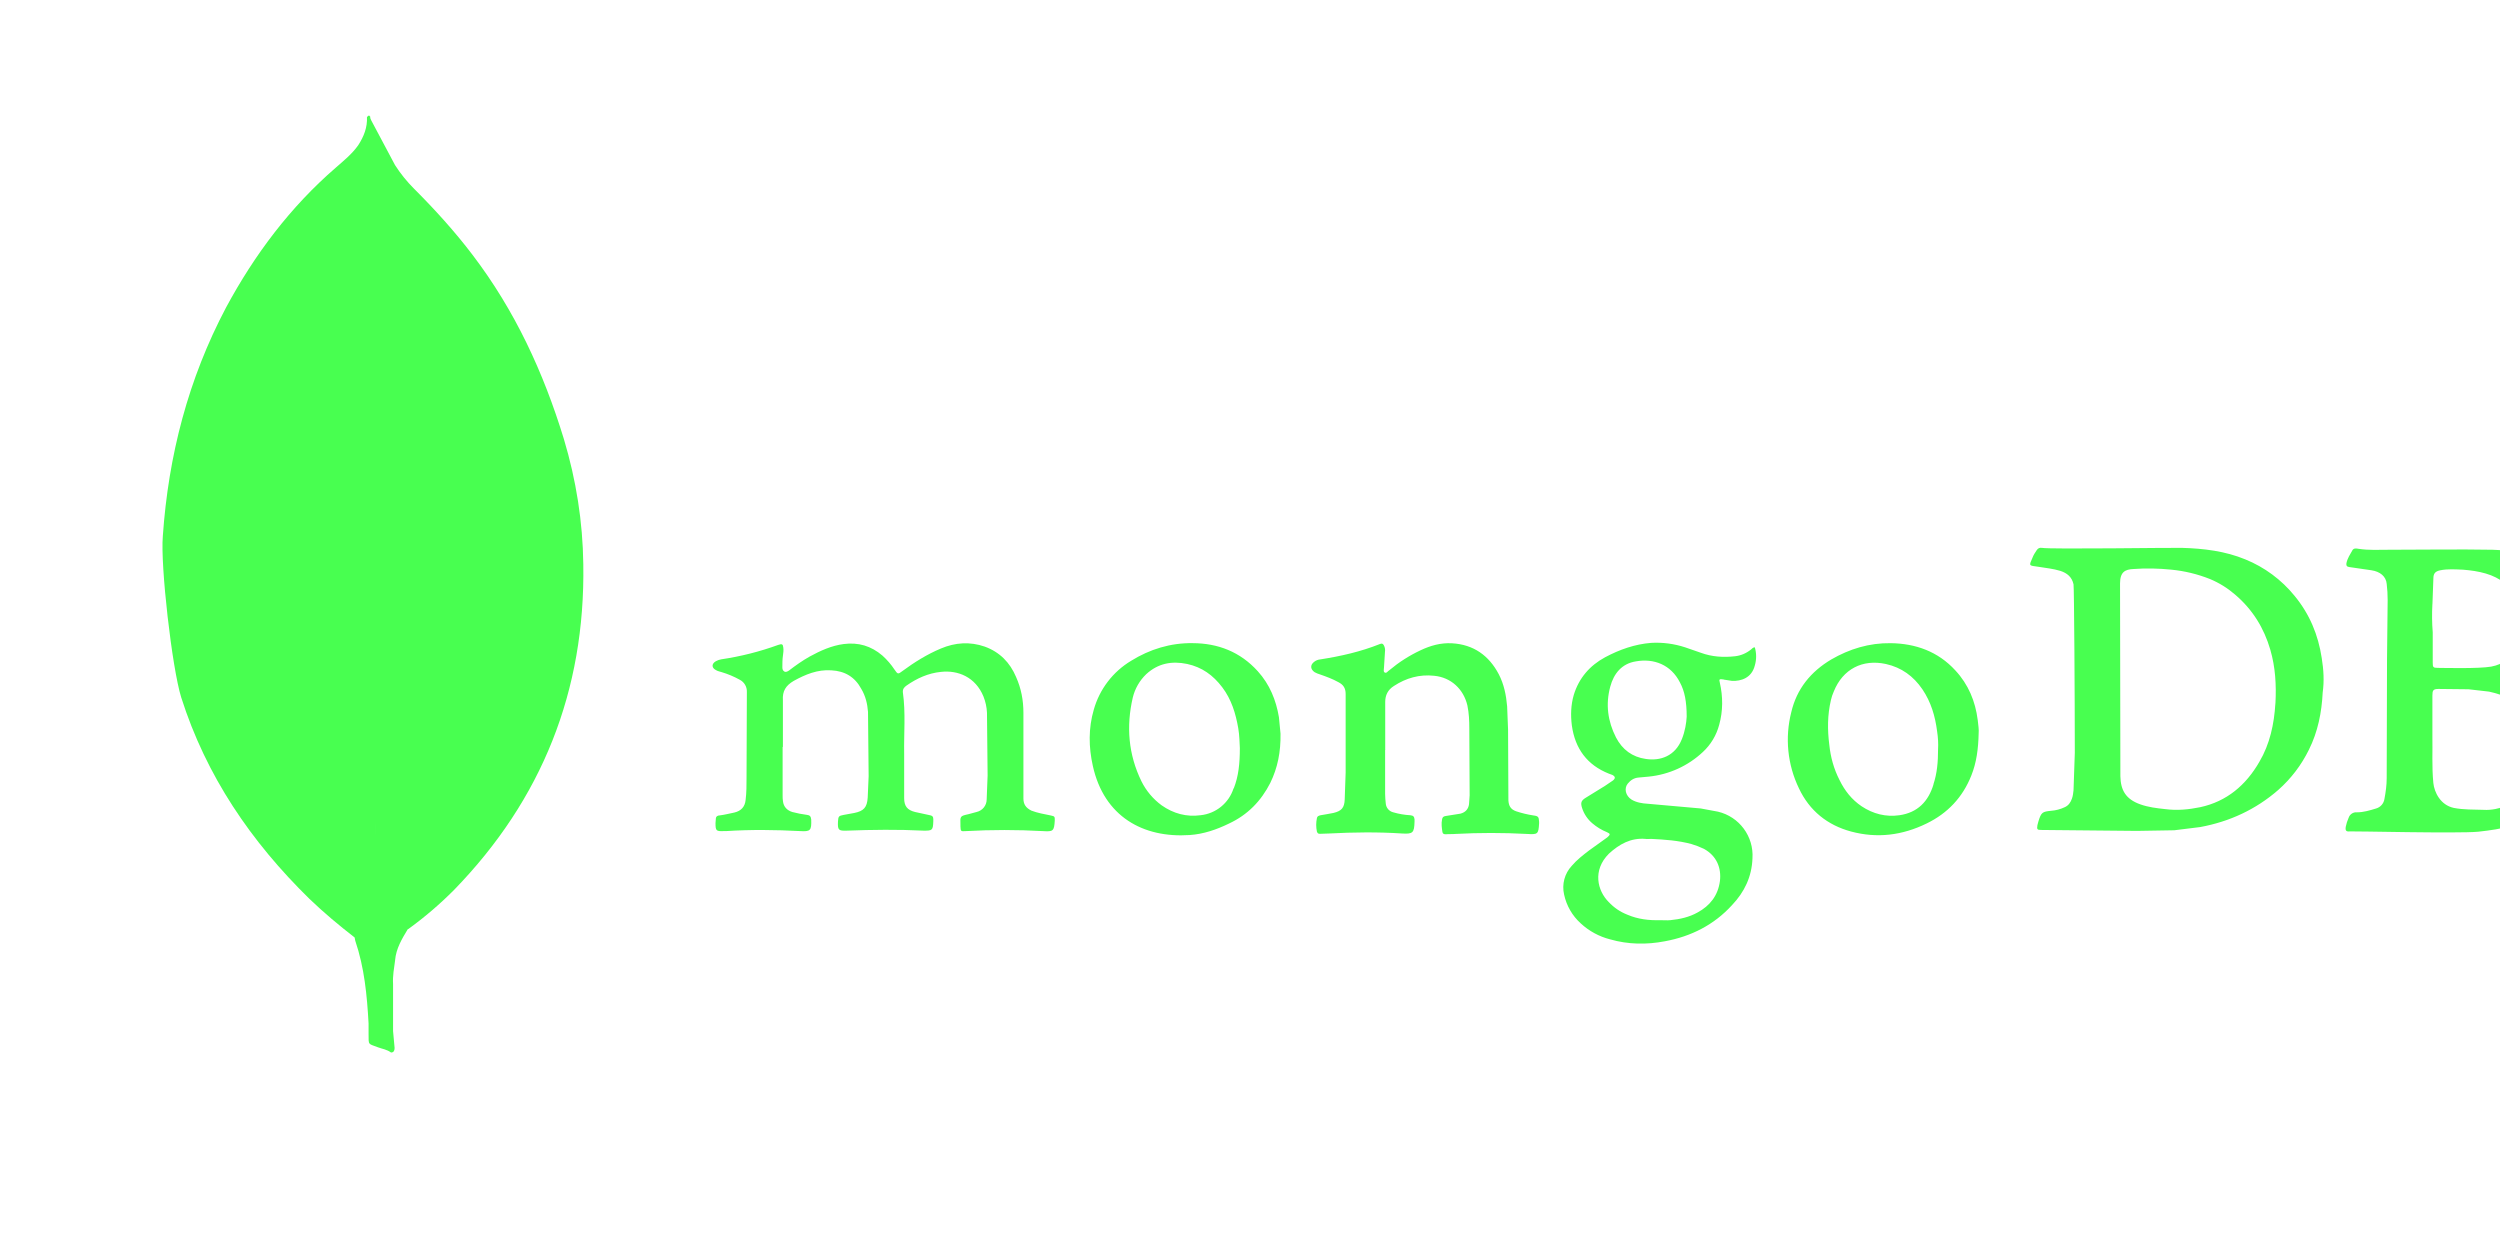
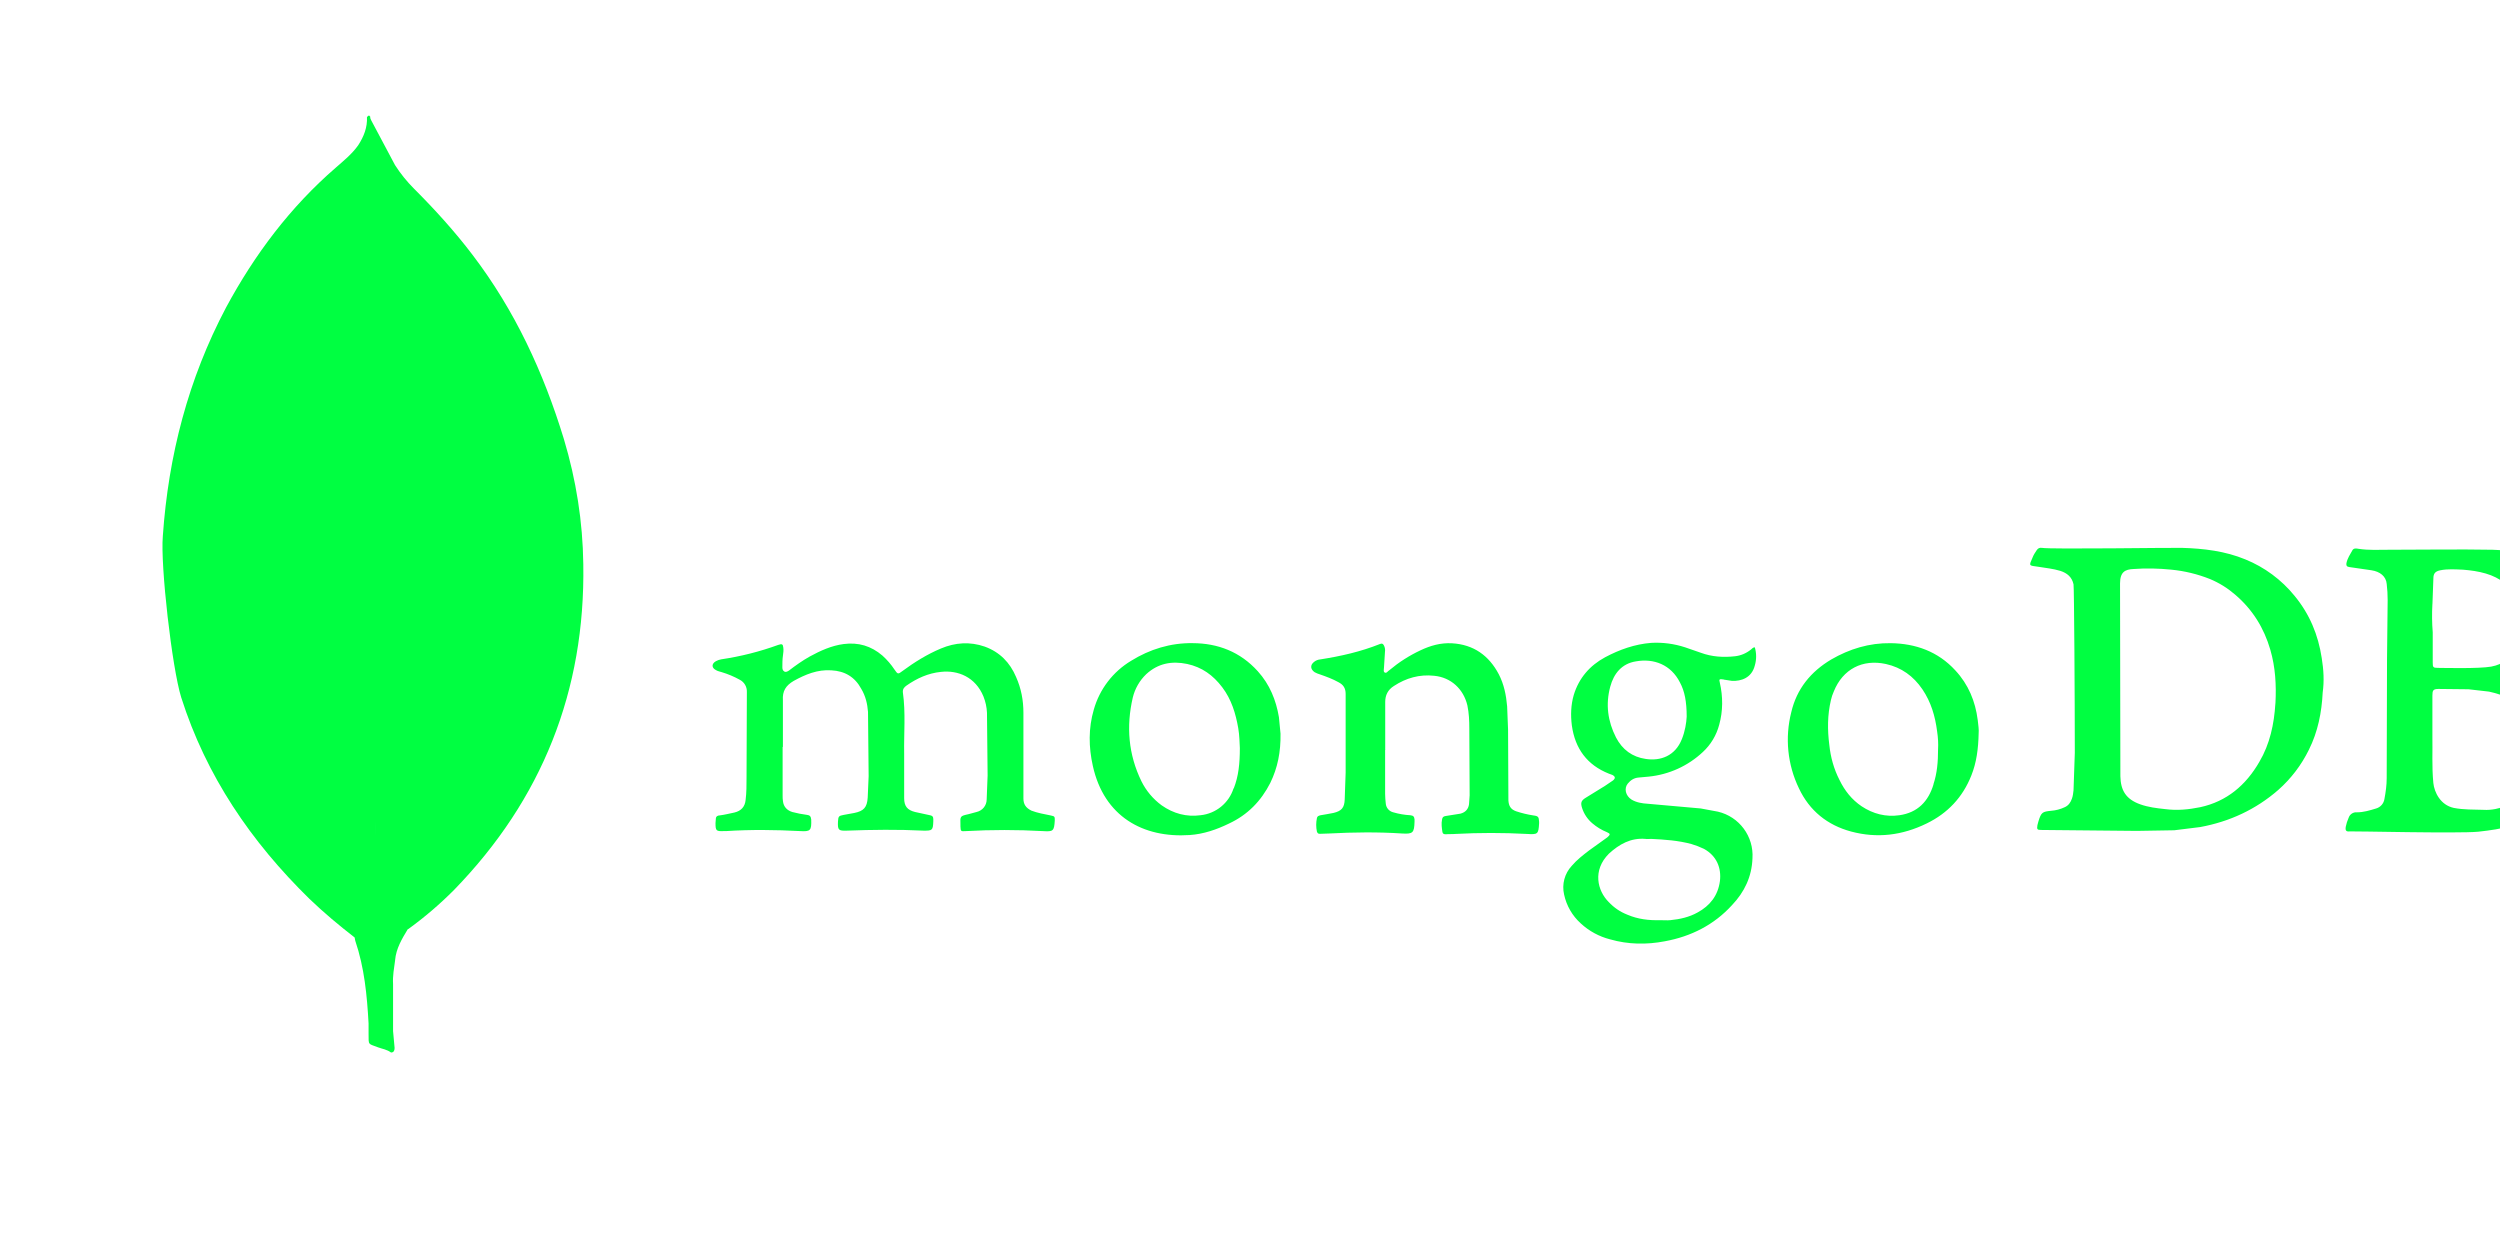
<svg xmlns="http://www.w3.org/2000/svg" width="120" height="60" style="transform:scale(1.1);">
-   <path d="M16.147 5.154l1.09 2.05a6.15 6.15 0 0 0 .824 1.024c.913.913 1.782 1.87 2.56 2.895 1.848 2.427 3.095 5.122 3.986 8.04.534 1.782.824 3.608.846 5.456.09 5.523-1.804 10.266-5.634 14.208a16.3 16.3 0 0 1-2.004 1.715c-.38 0-.557-.3-.713-.557-.3-.5-.468-1.047-.557-1.603-.134-.668-.223-1.336-.178-2.027v-.312c-.022-.067-.356-30.732-.223-30.888z" fill="#48ff50" />
-   <path d="M16.147 5.088c-.045-.09-.09-.022-.134.022.022.445-.134.846-.38 1.225-.267.38-.624.668-.98.98-1.982 1.715-3.54 3.786-4.788 6.102-1.648 3.118-2.516 6.458-2.76 9.977-.11 1.27.4 5.746.802 7.037 1.09 3.43 3.05 6.302 5.6 8.796.624.6 1.292 1.158 1.982 1.692.2 0 .223-.178.267-.312a6.11 6.11 0 0 0 .2-.869c.2-1.113.312-2.227.445-3.34l-.245-31.31z" fill="#48ff50" />
-   <path d="M17.24 41.9c.045-.512.3-.935.557-1.358-.267-.11-.468-.334-.624-.58-.134-.223-.245-.5-.334-.735-.312-.935-.38-1.915-.468-2.873v-.58c-.11.09-.134.846-.134.958-.067 1.024-.2 2.027-.4 3.006-.067.4-.11.802-.356 1.158 0 .045 0 .09.022.156.4 1.18.512 2.383.58 3.608v.445c0 .534-.022.423.423.6.178.067.38.09.557.223.134 0 .156-.11.156-.2l-.067-.735v-2.05c-.022-.356.045-.713.09-1.047z" fill="#48ff50" />
+   <path d="M16.147 5.154l1.09 2.05a6.15 6.15 0 0 0 .824 1.024c.913.913 1.782 1.87 2.56 2.895 1.848 2.427 3.095 5.122 3.986 8.04.534 1.782.824 3.608.846 5.456.09 5.523-1.804 10.266-5.634 14.208a16.3 16.3 0 0 1-2.004 1.715c-.38 0-.557-.3-.713-.557-.3-.5-.468-1.047-.557-1.603-.134-.668-.223-1.336-.178-2.027v-.312c-.022-.067-.356-30.732-.223-30.888z" fill="#00ff41" />
+   <path d="M16.147 5.088c-.045-.09-.09-.022-.134.022.022.445-.134.846-.38 1.225-.267.38-.624.668-.98.98-1.982 1.715-3.54 3.786-4.788 6.102-1.648 3.118-2.516 6.458-2.76 9.977-.11 1.27.4 5.746.802 7.037 1.09 3.43 3.05 6.302 5.6 8.796.624.6 1.292 1.158 1.982 1.692.2 0 .223-.178.267-.312a6.11 6.11 0 0 0 .2-.869c.2-1.113.312-2.227.445-3.34l-.245-31.31z" fill="#00ff41" />
+   <path d="M17.24 41.9c.045-.512.3-.935.557-1.358-.267-.11-.468-.334-.624-.58-.134-.223-.245-.5-.334-.735-.312-.935-.38-1.915-.468-2.873v-.58c-.11.09-.134.846-.134.958-.067 1.024-.2 2.027-.4 3.006-.067.4-.11.802-.356 1.158 0 .045 0 .09.022.156.4 1.18.512 2.383.58 3.608v.445c0 .534-.022.423.423.6.178.067.38.09.557.223.134 0 .156-.11.156-.2l-.067-.735v-2.05c-.022-.356.045-.713.09-1.047z" fill="#00ff41" />
  <g transform="matrix(1.021124 0 0 1.021124 -4.376266 -1.845946)">
-     <path d="M37.73 33.72v2.077a1.45 1.45 0 0 0 .014.246c.027.246.178.396.4.465a4.97 4.97 0 0 0 .63.123c.123.014.164.068.178.2.014.465-.027.52-.478.492-1.052-.055-2.105-.068-3.157 0h-.1c-.328.014-.355-.014-.355-.342 0-.055.014-.123.014-.178 0-.1.068-.15.164-.15.22-.027.424-.082.63-.123.287-.068.45-.246.478-.533.04-.314.04-.642.04-.957l.014-3.662a.56.56 0 0 0-.3-.52 3.89 3.89 0 0 0-.78-.328c-.082-.027-.164-.04-.232-.082-.2-.096-.205-.273-.014-.383.068-.04.15-.068.232-.082a12.42 12.42 0 0 0 2.432-.615c.164-.055.205-.04.22.123.014.1 0 .22-.014.314-.027.178-.027.355-.027.52 0 .068.014.137.082.178s.137 0 .2-.04c.287-.22.574-.424.888-.6.45-.246.93-.465 1.45-.533.63-.082 1.175.082 1.654.492a3.1 3.1 0 0 1 .519.601c.137.2.15.205.328.068.52-.383 1.066-.724 1.654-.97.615-.26 1.244-.3 1.872-.082.642.232 1.08.683 1.34 1.298.22.492.314 1 .314 1.53v3.662c0 .246.1.4.342.52.26.1.547.15.82.205.178.04.178.04.178.22-.027.45-.068.478-.506.45a29.42 29.42 0 0 0-3.293 0c-.22.014-.22.014-.232-.205v-.068c-.014-.37-.014-.37.342-.45l.355-.096a.55.55 0 0 0 .424-.533l.04-1.025-.027-2.678a2.13 2.13 0 0 0-.15-.697c-.342-.834-1.093-1.134-1.818-1.052-.547.055-1.025.273-1.476.588-.096.068-.164.15-.15.287.123.875.04 1.75.055 2.624v1.9c0 .342.137.506.465.588l.63.137c.096.014.15.055.15.164v.1c-.014.383-.04.4-.424.396-1.093-.055-2.187-.04-3.266 0-.37.014-.4-.027-.383-.4.014-.22.04-.232.246-.273l.45-.082c.4-.082.547-.232.574-.656l.04-.916-.027-2.747c-.027-.342-.1-.67-.287-.984-.273-.506-.7-.765-1.285-.793-.588-.04-1.107.178-1.6.45-.342.2-.492.437-.465.834v1.995zm25.747.083v1.927a4.13 4.13 0 0 0 .027.41.42.42 0 0 0 .328.383 3.19 3.19 0 0 0 .724.123c.137.014.164.068.178.178v.096c-.014.478-.068.533-.533.506-1.04-.068-2.077-.055-3.116 0l-.4.014c-.082 0-.1-.04-.123-.096a1.39 1.39 0 0 1 0-.574c.014-.082.068-.1.15-.123.2-.027.37-.068.56-.1.342-.082.465-.22.478-.574l.04-1.148v-3.362c0-.246-.096-.396-.314-.506-.246-.137-.506-.232-.78-.328-.082-.027-.164-.055-.232-.096-.178-.123-.2-.3-.027-.437a.49.49 0 0 1 .273-.11c.875-.137 1.722-.328 2.542-.656.096-.04.137-.014.178.068s.055.178.04.273l-.04.642c0 .082-.04.2.027.232.082.055.137-.068.205-.1a6.09 6.09 0 0 1 1.326-.847c.424-.2.86-.328 1.353-.3.916.055 1.572.52 1.995 1.326.22.424.314.888.355 1.367l.04 1 .014 3.02c.014.232.096.383.328.465a4.47 4.47 0 0 0 .738.178c.22.027.232.068.246.273v.068c-.027.465-.055.478-.52.45a28.59 28.59 0 0 0-3.061 0c-.137.014-.273 0-.4.014-.082 0-.137-.014-.15-.096-.027-.178-.055-.355-.014-.547.014-.082.055-.123.15-.137l.63-.1c.22-.055.342-.2.37-.4l.027-.383-.014-2.856c0-.328-.014-.656-.082-.984-.164-.7-.697-1.2-1.42-1.27-.63-.068-1.2.096-1.722.437-.26.164-.37.396-.37.683v2.064c0-.04 0-.04.014-.04z" fill="#48ff50" />
-     <path d="M103.503 29.935c-.15-.998-.52-1.886-1.162-2.665a5.27 5.27 0 0 0-2.105-1.558c-.86-.355-1.777-.465-2.706-.492-.383-.014-5.603.068-5.986 0-.096-.014-.164.014-.22.096-.068.1-.137.205-.178.314-.164.37-.164.342.232.396.328.055.642.082.957.178.287.096.492.26.56.574.027.15.055 4.96.055 7.202l-.055 1.6c-.014.123-.027.246-.068.355-.055.164-.15.3-.314.37a1.62 1.62 0 0 1-.574.15c-.37.04-.424.055-.547.465l-.04.15c-.027.178-.014.205.164.205l4.086.04 1.6-.027 1.107-.137c1.257-.232 2.378-.752 3.334-1.585a5.55 5.55 0 0 0 1.312-1.722c.383-.765.547-1.6.588-2.446.068-.478.04-.97-.04-1.462zm-1.982 1.94c-.055.875-.232 1.722-.683 2.487-.574.998-1.394 1.695-2.528 1.94-.492.1-.984.15-1.5.082-.37-.04-.724-.082-1.066-.205-.615-.22-.834-.6-.847-1.2l-.014-8.24c0-.492.22-.6.574-.615.533-.04 1.08-.027 1.613.027a6.06 6.06 0 0 1 1.654.4 3.98 3.98 0 0 1 1.08.67c.738.63 1.23 1.42 1.5 2.35.22.752.26 1.517.22 2.282zm13.34 1.34c0-.082 0-.15-.014-.232-.123-.752-.52-1.326-1.134-1.763-.396-.287-.847-.478-1.312-.615-.082-.027-.15-.055-.232-.068.014-.068.055-.082.096-.096.273-.137.533-.287.765-.492.424-.355.7-.793.847-1.326.082-.287.082-.574.055-.875a2.35 2.35 0 0 0-.998-1.777c-.63-.465-1.367-.656-2.132-.67-1.476-.027-2.965 0-4.44 0-.424 0-.847.027-1.285-.04-.082-.014-.2-.04-.26.055-.1.178-.22.355-.26.56-.014.096.014.15.123.164l.943.137c.37.055.63.26.656.588a5.78 5.78 0 0 1 .04.683l-.027 2.555-.014 5.056c0 .3-.04.588-.096.888a.5.5 0 0 1-.355.41c-.273.082-.533.164-.82.164a.34.34 0 0 0-.355.232c-.055.123-.1.26-.123.383-.027.164.014.22.178.2.123-.014 4.633.096 5.48.014.506-.055 1-.123 1.503-.273.86-.273 1.654-.67 2.282-1.34.52-.547.82-1.203.847-1.968.04-.178.04-.355.04-.547zm-6.628-5.6l.04-1.093c0-.205.082-.3.287-.342.328-.068.656-.04.984-.027.328.027.642.068.97.164.6.178 1.066.52 1.34 1.093a1.96 1.96 0 0 1 .191.834c.014.383-.014.752-.164 1.12-.232.506-.6.834-1.134.93s-2.05.055-2.282.055c-.205 0-.22-.027-.22-.232V28.83a8.79 8.79 0 0 1-.014-1.203zm4.44 7.352c-.232.615-.656 1.04-1.257 1.27-.328.123-.656.2-1 .178-.424-.014-.847 0-1.27-.082-.574-.123-.834-.67-.875-1.066-.068-.697-.027-1.408-.04-1.927v-1.804c0-.22.027-.287.26-.287l1.285.014.875.1c.615.137 1.175.37 1.613.847.355.383.547.847.588 1.353.04.478.014.943-.164 1.394z" fill="#48ff50" />
-     <path d="M77.95 30.85l.355.055c.383.014.834-.123.97-.656a1.38 1.38 0 0 0 0-.78c-.082 0-.123.068-.164.096-.205.164-.437.26-.683.287-.492.055-.984.027-1.462-.15l-.67-.232a3.95 3.95 0 0 0-1.45-.19c-.697.055-1.353.287-1.968.615-.656.355-1.12.888-1.34 1.613-.123.424-.137.86-.082 1.298.137.998.656 1.695 1.585 2.064.055.014.096.04.15.055.123.068.137.137.027.232l-.342.232-.82.506c-.205.123-.232.22-.164.437a1.43 1.43 0 0 0 .437.656 2.28 2.28 0 0 0 .629.383c.15.068.15.1.014.22l-.78.56c-.26.2-.52.4-.738.656a1.35 1.35 0 0 0-.328 1.23 2.31 2.31 0 0 0 .71 1.23 2.9 2.9 0 0 0 1.257.683c.765.22 1.558.232 2.337.082 1.12-.205 2.1-.7 2.87-1.544.533-.56.847-1.216.875-2a1.92 1.92 0 0 0-1.476-1.995l-.738-.137-2.255-.2c-.246-.014-.492-.055-.697-.178-.26-.164-.328-.478-.164-.683.123-.15.273-.246.465-.26l.437-.04a3.96 3.96 0 0 0 2.309-1.052 2.42 2.42 0 0 0 .697-1.162c.164-.588.164-1.2.027-1.8-.04-.15-.027-.164.164-.137zm-3.35 6.807c.082.014.164 0 .246 0 .574.027 1.162.068 1.722.22a3.58 3.58 0 0 1 .533.205c.547.3.752.82.683 1.38-.082.615-.424 1.052-.957 1.34-.355.2-.752.287-1.162.328-.15.014-.287 0-.437 0-.478.014-.943-.04-1.394-.232-.314-.123-.574-.3-.806-.547-.478-.478-.7-1.353.014-2.064.437-.4.93-.683 1.558-.63zm1.558-4.264c-.287.724-.916.943-1.544.847-.574-.082-.998-.396-1.27-.916-.355-.697-.45-1.42-.246-2.173.15-.56.492-.984 1.093-1.08.765-.137 1.5.137 1.886.902.2.37.287.82.287 1.462-.014.26-.068.615-.205.957zm-17.218-.93c-.123-.738-.396-1.408-.902-1.968-.752-.834-1.708-1.2-2.788-1.203-.943-.014-1.83.26-2.624.752a3.56 3.56 0 0 0-1.599 2.091c-.232.793-.22 1.6-.04 2.405.478 2.16 2.146 3.088 4.14 2.952.588-.04 1.148-.232 1.68-.492.793-.37 1.367-.957 1.763-1.736.314-.642.45-1.326.437-2.105l-.068-.697zM57 35.497a1.66 1.66 0 0 1-1.408 1.148c-.6.082-1.162-.068-1.667-.424a2.84 2.84 0 0 1-.861-1.025c-.56-1.148-.656-2.35-.37-3.58a2.05 2.05 0 0 1 .574-.998c.506-.465 1.093-.574 1.75-.437.63.137 1.107.478 1.5.998s.574 1.12.683 1.75c.055.314.055.642.068.847 0 .656-.055 1.2-.26 1.722zm31.8-2.924c-.1-.793-.396-1.517-.957-2.118-.738-.806-1.695-1.148-2.76-1.162-.916-.014-1.763.246-2.542.697-.875.52-1.476 1.257-1.708 2.255a4.77 4.77 0 0 0 .328 3.252c.45.957 1.216 1.572 2.228 1.845 1.12.3 2.187.164 3.225-.342.902-.437 1.544-1.12 1.913-2.05.22-.547.3-1.134.314-1.818.014-.123-.014-.342-.04-.56zm-1.886 2.747c-.22.738-.683 1.216-1.462 1.326-.574.082-1.12-.055-1.613-.383-.424-.287-.724-.67-.943-1.12-.246-.478-.383-.984-.437-1.503-.082-.642-.082-1.27.068-1.913a1.95 1.95 0 0 1 .123-.369c.383-.957 1.23-1.394 2.228-1.175.67.15 1.175.52 1.558 1.08.37.547.547 1.148.63 1.8.04.26.055.533.04.765 0 .533-.04 1.025-.2 1.503z" fill="#48ff50" />
+     <path d="M37.73 33.72v2.077a1.45 1.45 0 0 0 .014.246c.027.246.178.396.4.465a4.97 4.97 0 0 0 .63.123c.123.014.164.068.178.2.014.465-.027.52-.478.492-1.052-.055-2.105-.068-3.157 0h-.1c-.328.014-.355-.014-.355-.342 0-.055.014-.123.014-.178 0-.1.068-.15.164-.15.22-.027.424-.082.63-.123.287-.068.45-.246.478-.533.04-.314.04-.642.04-.957l.014-3.662a.56.56 0 0 0-.3-.52 3.89 3.89 0 0 0-.78-.328c-.082-.027-.164-.04-.232-.082-.2-.096-.205-.273-.014-.383.068-.04.15-.068.232-.082a12.42 12.42 0 0 0 2.432-.615c.164-.055.205-.04.22.123.014.1 0 .22-.014.314-.027.178-.027.355-.027.52 0 .068.014.137.082.178s.137 0 .2-.04c.287-.22.574-.424.888-.6.45-.246.93-.465 1.45-.533.63-.082 1.175.082 1.654.492a3.1 3.1 0 0 1 .519.601c.137.2.15.205.328.068.52-.383 1.066-.724 1.654-.97.615-.26 1.244-.3 1.872-.082.642.232 1.08.683 1.34 1.298.22.492.314 1 .314 1.53v3.662c0 .246.1.4.342.52.26.1.547.15.82.205.178.04.178.04.178.22-.027.45-.068.478-.506.45a29.42 29.42 0 0 0-3.293 0c-.22.014-.22.014-.232-.205v-.068c-.014-.37-.014-.37.342-.45l.355-.096a.55.55 0 0 0 .424-.533l.04-1.025-.027-2.678a2.13 2.13 0 0 0-.15-.697c-.342-.834-1.093-1.134-1.818-1.052-.547.055-1.025.273-1.476.588-.096.068-.164.15-.15.287.123.875.04 1.75.055 2.624v1.9c0 .342.137.506.465.588l.63.137c.096.014.15.055.15.164v.1c-.014.383-.04.4-.424.396-1.093-.055-2.187-.04-3.266 0-.37.014-.4-.027-.383-.4.014-.22.04-.232.246-.273l.45-.082c.4-.082.547-.232.574-.656l.04-.916-.027-2.747c-.027-.342-.1-.67-.287-.984-.273-.506-.7-.765-1.285-.793-.588-.04-1.107.178-1.6.45-.342.2-.492.437-.465.834v1.995zm25.747.083v1.927a4.13 4.13 0 0 0 .027.41.42.42 0 0 0 .328.383 3.19 3.19 0 0 0 .724.123c.137.014.164.068.178.178v.096c-.014.478-.068.533-.533.506-1.04-.068-2.077-.055-3.116 0l-.4.014c-.082 0-.1-.04-.123-.096a1.39 1.39 0 0 1 0-.574c.014-.082.068-.1.15-.123.2-.027.37-.068.56-.1.342-.082.465-.22.478-.574l.04-1.148v-3.362c0-.246-.096-.396-.314-.506-.246-.137-.506-.232-.78-.328-.082-.027-.164-.055-.232-.096-.178-.123-.2-.3-.027-.437a.49.49 0 0 1 .273-.11c.875-.137 1.722-.328 2.542-.656.096-.04.137-.014.178.068s.055.178.04.273l-.04.642c0 .082-.04.2.027.232.082.055.137-.068.205-.1a6.09 6.09 0 0 1 1.326-.847c.424-.2.86-.328 1.353-.3.916.055 1.572.52 1.995 1.326.22.424.314.888.355 1.367l.04 1 .014 3.02c.014.232.096.383.328.465a4.47 4.47 0 0 0 .738.178c.22.027.232.068.246.273v.068c-.027.465-.055.478-.52.45a28.59 28.59 0 0 0-3.061 0c-.137.014-.273 0-.4.014-.082 0-.137-.014-.15-.096-.027-.178-.055-.355-.014-.547.014-.082.055-.123.15-.137l.63-.1c.22-.055.342-.2.37-.4l.027-.383-.014-2.856c0-.328-.014-.656-.082-.984-.164-.7-.697-1.2-1.42-1.27-.63-.068-1.2.096-1.722.437-.26.164-.37.396-.37.683v2.064c0-.04 0-.04.014-.04z" fill="#00ff41" />
+     <path d="M103.503 29.935c-.15-.998-.52-1.886-1.162-2.665a5.27 5.27 0 0 0-2.105-1.558c-.86-.355-1.777-.465-2.706-.492-.383-.014-5.603.068-5.986 0-.096-.014-.164.014-.22.096-.068.1-.137.205-.178.314-.164.37-.164.342.232.396.328.055.642.082.957.178.287.096.492.26.56.574.027.15.055 4.96.055 7.202l-.055 1.6c-.014.123-.027.246-.068.355-.055.164-.15.3-.314.37a1.62 1.62 0 0 1-.574.15c-.37.04-.424.055-.547.465l-.04.15c-.027.178-.014.205.164.205l4.086.04 1.6-.027 1.107-.137c1.257-.232 2.378-.752 3.334-1.585a5.55 5.55 0 0 0 1.312-1.722c.383-.765.547-1.6.588-2.446.068-.478.04-.97-.04-1.462zm-1.982 1.94c-.055.875-.232 1.722-.683 2.487-.574.998-1.394 1.695-2.528 1.94-.492.1-.984.15-1.5.082-.37-.04-.724-.082-1.066-.205-.615-.22-.834-.6-.847-1.2l-.014-8.24c0-.492.22-.6.574-.615.533-.04 1.08-.027 1.613.027a6.06 6.06 0 0 1 1.654.4 3.98 3.98 0 0 1 1.08.67c.738.63 1.23 1.42 1.5 2.35.22.752.26 1.517.22 2.282zm13.34 1.34c0-.082 0-.15-.014-.232-.123-.752-.52-1.326-1.134-1.763-.396-.287-.847-.478-1.312-.615-.082-.027-.15-.055-.232-.068.014-.068.055-.082.096-.096.273-.137.533-.287.765-.492.424-.355.7-.793.847-1.326.082-.287.082-.574.055-.875a2.35 2.35 0 0 0-.998-1.777c-.63-.465-1.367-.656-2.132-.67-1.476-.027-2.965 0-4.44 0-.424 0-.847.027-1.285-.04-.082-.014-.2-.04-.26.055-.1.178-.22.355-.26.56-.014.096.014.15.123.164l.943.137c.37.055.63.26.656.588a5.78 5.78 0 0 1 .04.683l-.027 2.555-.014 5.056c0 .3-.04.588-.096.888a.5.5 0 0 1-.355.41c-.273.082-.533.164-.82.164a.34.34 0 0 0-.355.232c-.055.123-.1.26-.123.383-.027.164.014.22.178.2.123-.014 4.633.096 5.48.014.506-.055 1-.123 1.503-.273.86-.273 1.654-.67 2.282-1.34.52-.547.82-1.203.847-1.968.04-.178.04-.355.04-.547zm-6.628-5.6l.04-1.093c0-.205.082-.3.287-.342.328-.068.656-.04.984-.027.328.027.642.068.97.164.6.178 1.066.52 1.34 1.093a1.96 1.96 0 0 1 .191.834c.014.383-.014.752-.164 1.12-.232.506-.6.834-1.134.93s-2.05.055-2.282.055c-.205 0-.22-.027-.22-.232V28.83a8.79 8.79 0 0 1-.014-1.203zm4.44 7.352c-.232.615-.656 1.04-1.257 1.27-.328.123-.656.2-1 .178-.424-.014-.847 0-1.27-.082-.574-.123-.834-.67-.875-1.066-.068-.697-.027-1.408-.04-1.927v-1.804c0-.22.027-.287.26-.287l1.285.014.875.1c.615.137 1.175.37 1.613.847.355.383.547.847.588 1.353.04.478.014.943-.164 1.394z" fill="#00ff41" />
+     <path d="M77.95 30.85l.355.055c.383.014.834-.123.97-.656a1.38 1.38 0 0 0 0-.78c-.082 0-.123.068-.164.096-.205.164-.437.26-.683.287-.492.055-.984.027-1.462-.15l-.67-.232a3.95 3.95 0 0 0-1.45-.19c-.697.055-1.353.287-1.968.615-.656.355-1.12.888-1.34 1.613-.123.424-.137.86-.082 1.298.137.998.656 1.695 1.585 2.064.055.014.096.04.15.055.123.068.137.137.027.232l-.342.232-.82.506c-.205.123-.232.22-.164.437a1.43 1.43 0 0 0 .437.656 2.28 2.28 0 0 0 .629.383c.15.068.15.1.014.22l-.78.56c-.26.2-.52.4-.738.656a1.35 1.35 0 0 0-.328 1.23 2.31 2.31 0 0 0 .71 1.23 2.9 2.9 0 0 0 1.257.683c.765.22 1.558.232 2.337.082 1.12-.205 2.1-.7 2.87-1.544.533-.56.847-1.216.875-2a1.92 1.92 0 0 0-1.476-1.995l-.738-.137-2.255-.2c-.246-.014-.492-.055-.697-.178-.26-.164-.328-.478-.164-.683.123-.15.273-.246.465-.26l.437-.04a3.96 3.96 0 0 0 2.309-1.052 2.42 2.42 0 0 0 .697-1.162c.164-.588.164-1.2.027-1.8-.04-.15-.027-.164.164-.137zm-3.35 6.807c.082.014.164 0 .246 0 .574.027 1.162.068 1.722.22a3.58 3.58 0 0 1 .533.205c.547.3.752.82.683 1.38-.082.615-.424 1.052-.957 1.34-.355.2-.752.287-1.162.328-.15.014-.287 0-.437 0-.478.014-.943-.04-1.394-.232-.314-.123-.574-.3-.806-.547-.478-.478-.7-1.353.014-2.064.437-.4.93-.683 1.558-.63zm1.558-4.264c-.287.724-.916.943-1.544.847-.574-.082-.998-.396-1.27-.916-.355-.697-.45-1.42-.246-2.173.15-.56.492-.984 1.093-1.08.765-.137 1.5.137 1.886.902.2.37.287.82.287 1.462-.014.26-.068.615-.205.957zm-17.218-.93c-.123-.738-.396-1.408-.902-1.968-.752-.834-1.708-1.2-2.788-1.203-.943-.014-1.83.26-2.624.752a3.56 3.56 0 0 0-1.599 2.091c-.232.793-.22 1.6-.04 2.405.478 2.16 2.146 3.088 4.14 2.952.588-.04 1.148-.232 1.68-.492.793-.37 1.367-.957 1.763-1.736.314-.642.45-1.326.437-2.105l-.068-.697zM57 35.497a1.66 1.66 0 0 1-1.408 1.148c-.6.082-1.162-.068-1.667-.424a2.84 2.84 0 0 1-.861-1.025c-.56-1.148-.656-2.35-.37-3.58a2.05 2.05 0 0 1 .574-.998c.506-.465 1.093-.574 1.75-.437.63.137 1.107.478 1.5.998s.574 1.12.683 1.75c.055.314.055.642.068.847 0 .656-.055 1.2-.26 1.722zm31.8-2.924c-.1-.793-.396-1.517-.957-2.118-.738-.806-1.695-1.148-2.76-1.162-.916-.014-1.763.246-2.542.697-.875.52-1.476 1.257-1.708 2.255a4.77 4.77 0 0 0 .328 3.252c.45.957 1.216 1.572 2.228 1.845 1.12.3 2.187.164 3.225-.342.902-.437 1.544-1.12 1.913-2.05.22-.547.3-1.134.314-1.818.014-.123-.014-.342-.04-.56zm-1.886 2.747c-.22.738-.683 1.216-1.462 1.326-.574.082-1.12-.055-1.613-.383-.424-.287-.724-.67-.943-1.12-.246-.478-.383-.984-.437-1.503-.082-.642-.082-1.27.068-1.913a1.95 1.95 0 0 1 .123-.369c.383-.957 1.23-1.394 2.228-1.175.67.15 1.175.52 1.558 1.08.37.547.547 1.148.63 1.8.04.26.055.533.04.765 0 .533-.04 1.025-.2 1.503z" fill="#00ff41" />
  </g>
</svg>
